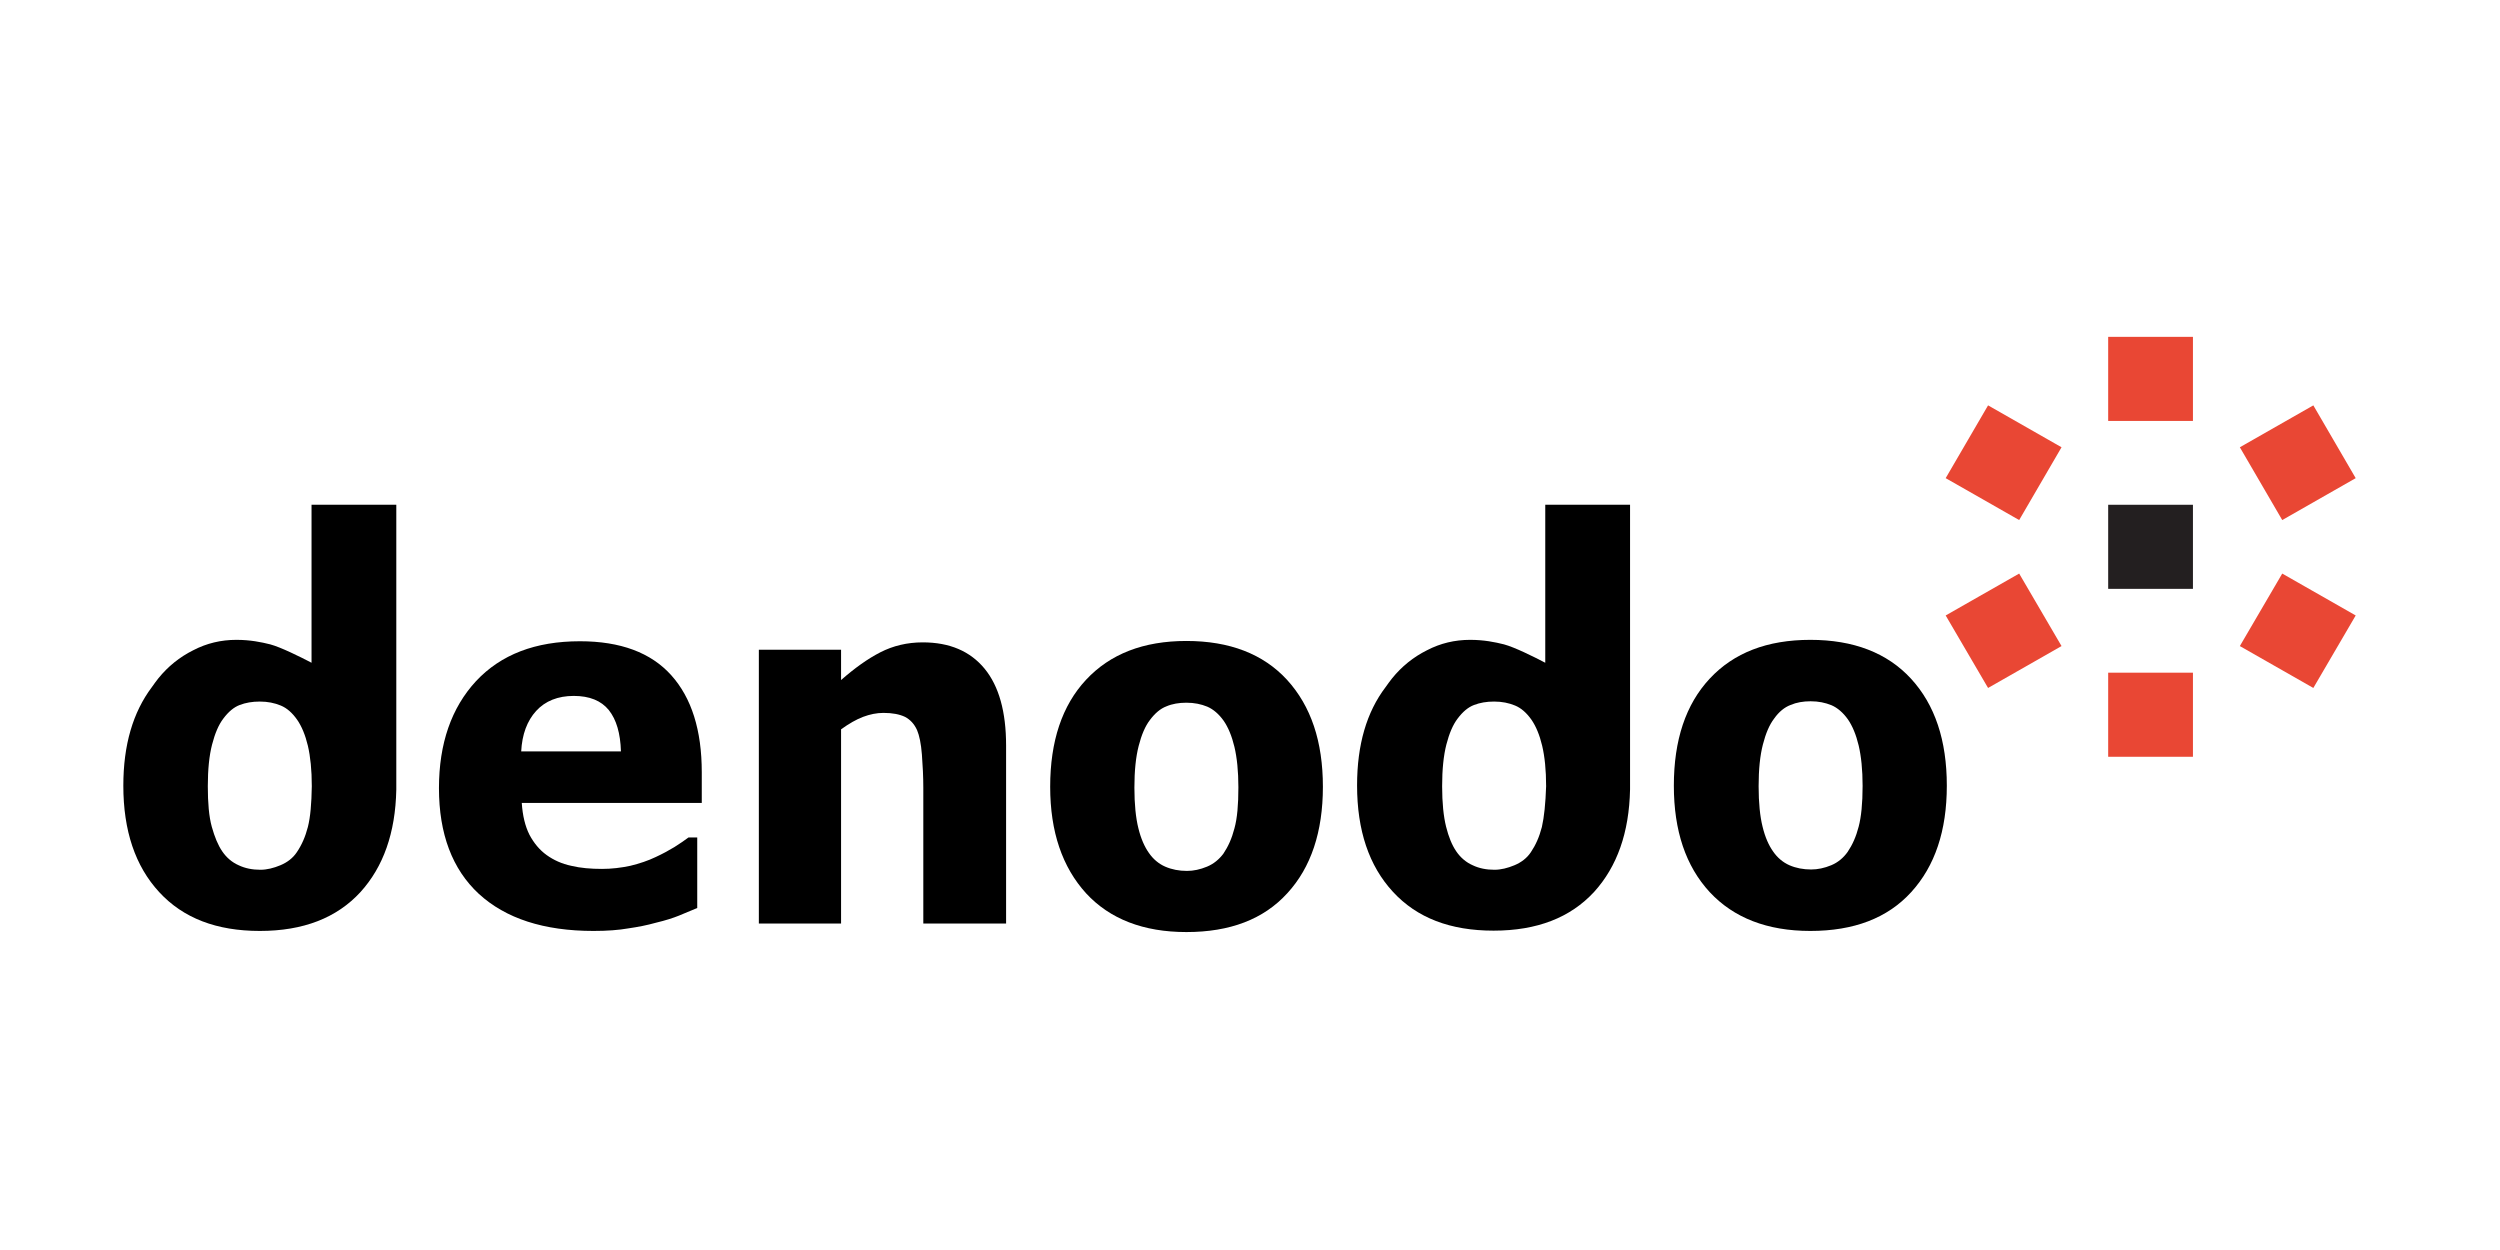
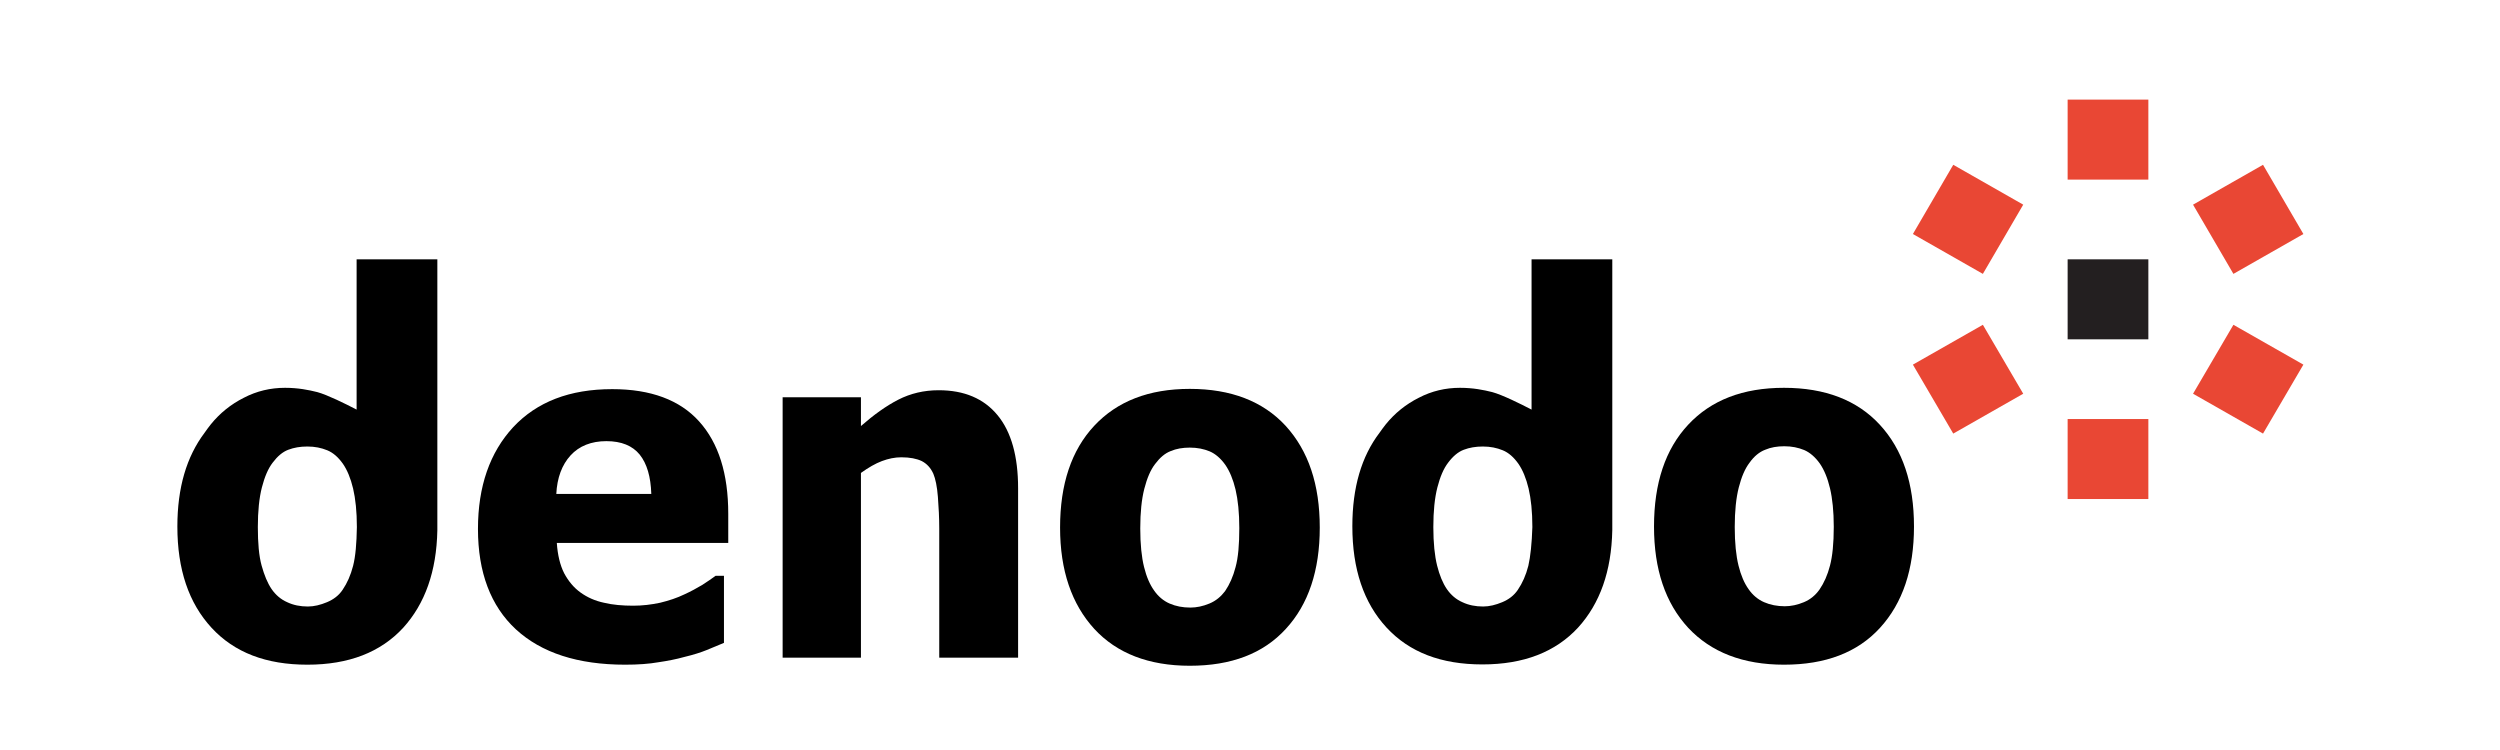
- <svg xmlns="http://www.w3.org/2000/svg" width="500" zoomAndPan="magnify" viewBox="0 0 375 187.5" height="250" preserveAspectRatio="xMidYMid meet" version="1.0">
-   <path fill="#000000" d="M 89.031 139.641 C 81.57 139.641 75.848 137.77 71.82 134.074 C 67.836 130.379 65.844 125.07 65.844 118.23 C 65.844 111.52 67.711 106.168 71.398 102.176 C 75.129 98.184 80.301 96.188 86.996 96.188 C 93.059 96.188 97.637 97.887 100.688 101.285 C 103.738 104.684 105.266 109.523 105.266 115.852 L 105.266 120.441 L 78.266 120.441 C 78.391 122.352 78.773 123.922 79.41 125.199 C 80.086 126.473 80.934 127.492 81.996 128.258 C 83.055 129.02 84.285 129.574 85.684 129.871 C 87.082 130.211 88.648 130.336 90.301 130.336 C 91.742 130.336 93.141 130.168 94.543 129.871 C 95.941 129.531 97.211 129.105 98.355 128.555 C 99.375 128.086 100.305 127.578 101.152 127.066 C 102 126.516 102.723 126.047 103.273 125.621 L 104.586 125.621 L 104.586 136.199 C 103.57 136.625 102.637 137.008 101.832 137.348 C 100.984 137.688 99.84 138.066 98.398 138.406 C 97.043 138.789 95.688 139.047 94.246 139.258 C 92.805 139.512 91.066 139.641 89.031 139.641 Z M 93.141 112.711 C 93.059 109.992 92.465 107.953 91.32 106.508 C 90.176 105.105 88.438 104.387 86.062 104.387 C 83.691 104.387 81.781 105.148 80.426 106.637 C 79.07 108.121 78.309 110.16 78.18 112.711 Z M 93.141 112.711 " fill-opacity="1" fill-rule="nonzero" />
-   <path fill="#000000" d="M 150.914 138.535 L 138.496 138.535 L 138.496 118.148 C 138.496 116.492 138.41 114.832 138.285 113.176 C 138.156 111.52 137.902 110.332 137.562 109.523 C 137.141 108.59 136.547 107.953 135.742 107.527 C 134.938 107.145 133.875 106.934 132.52 106.934 C 131.504 106.934 130.484 107.145 129.469 107.527 C 128.449 107.91 127.348 108.547 126.16 109.398 L 126.16 138.535 L 113.828 138.535 L 113.828 97.461 L 126.16 97.461 L 126.16 102.008 C 128.195 100.223 130.145 98.82 132.055 97.844 C 133.961 96.867 136.082 96.355 138.41 96.355 C 142.438 96.355 145.531 97.676 147.695 100.309 C 149.855 102.941 150.914 106.805 150.914 111.816 Z M 150.914 138.535 " fill-opacity="1" fill-rule="nonzero" />
-   <path fill="#000000" d="M 198.434 118.02 C 198.434 124.773 196.652 130.125 193.09 133.992 C 189.531 137.898 184.488 139.809 177.957 139.809 C 171.516 139.809 166.473 137.855 162.91 133.992 C 159.352 130.082 157.527 124.773 157.527 118.02 C 157.527 111.18 159.309 105.828 162.91 101.965 C 166.516 98.098 171.516 96.145 177.957 96.145 C 184.445 96.145 189.488 98.098 193.047 101.965 C 196.652 105.914 198.434 111.223 198.434 118.02 Z M 185.758 118.105 C 185.758 115.684 185.547 113.645 185.164 112.031 C 184.781 110.418 184.23 109.102 183.555 108.121 C 182.832 107.102 181.984 106.383 181.094 106 C 180.164 105.617 179.145 105.406 177.957 105.406 C 176.855 105.406 175.84 105.574 174.949 105.957 C 174.059 106.297 173.254 106.977 172.492 107.996 C 171.77 108.93 171.219 110.246 170.797 111.902 C 170.371 113.559 170.16 115.641 170.16 118.148 C 170.16 120.652 170.371 122.691 170.754 124.223 C 171.133 125.793 171.688 127.023 172.32 127.918 C 172.957 128.852 173.805 129.574 174.781 129.996 C 175.754 130.422 176.855 130.637 178.043 130.637 C 179.02 130.637 180.035 130.422 181.055 129.996 C 182.07 129.574 182.875 128.895 183.512 128.043 C 184.23 126.98 184.781 125.75 185.164 124.262 C 185.59 122.734 185.758 120.695 185.758 118.105 Z M 185.758 118.105 " fill-opacity="1" fill-rule="nonzero" />
-   <path fill="#000000" d="M 231.789 75.715 L 231.789 99.414 C 230.012 98.48 227.172 97.078 225.602 96.656 C 224.246 96.316 222.594 95.977 220.516 95.977 C 218.227 95.977 216.066 96.484 214.031 97.547 C 211.996 98.566 210.258 99.969 208.816 101.75 C 208.477 102.176 208.137 102.645 207.84 103.066 C 205 106.805 203.562 111.691 203.562 117.809 C 203.562 124.562 205.34 129.871 208.945 133.777 C 212.547 137.688 217.547 139.598 224.035 139.598 C 230.562 139.598 235.562 137.645 239.125 133.777 C 242.555 129.996 244.379 124.902 244.508 118.402 L 244.508 75.715 Z M 231.281 124.051 C 230.898 125.539 230.348 126.77 229.629 127.832 C 229.035 128.723 228.188 129.359 227.172 129.785 C 226.152 130.211 225.137 130.465 224.16 130.465 C 222.973 130.465 221.871 130.254 220.898 129.785 C 219.922 129.359 219.074 128.637 218.438 127.703 C 217.801 126.77 217.293 125.539 216.914 124.008 C 216.531 122.48 216.32 120.441 216.32 117.934 C 216.32 115.43 216.531 113.348 216.953 111.691 C 217.379 110.035 217.93 108.719 218.648 107.781 C 219.414 106.762 220.219 106.082 221.109 105.746 C 222 105.406 222.973 105.234 224.117 105.234 C 225.305 105.234 226.324 105.445 227.254 105.828 C 228.188 106.211 228.992 106.934 229.715 107.953 C 230.391 108.93 230.941 110.246 231.324 111.859 C 231.707 113.477 231.918 115.512 231.918 117.934 C 231.832 120.527 231.621 122.566 231.281 124.051 Z M 231.281 124.051 " fill-opacity="1" fill-rule="nonzero" />
-   <path fill="#000000" d="M 46.73 75.715 L 46.73 99.414 C 44.949 98.48 42.109 97.078 40.539 96.656 C 39.184 96.316 37.531 95.977 35.453 95.977 C 33.164 95.977 31.004 96.484 28.969 97.547 C 26.934 98.566 25.195 99.969 23.754 101.75 C 23.414 102.176 23.078 102.645 22.781 103.066 C 19.941 106.848 18.5 111.734 18.5 117.852 C 18.5 124.602 20.281 129.914 23.883 133.82 C 27.484 137.727 32.488 139.641 38.973 139.641 C 45.5 139.641 50.5 137.688 54.062 133.82 C 57.496 130.039 59.316 124.941 59.445 118.445 L 59.445 75.715 Z M 46.18 124.051 C 45.797 125.539 45.246 126.77 44.523 127.832 C 43.93 128.723 43.082 129.359 42.066 129.785 C 41.051 130.211 40.031 130.465 39.059 130.465 C 37.871 130.465 36.77 130.254 35.793 129.785 C 34.816 129.359 33.969 128.637 33.336 127.703 C 32.699 126.77 32.191 125.539 31.766 124.008 C 31.344 122.48 31.172 120.441 31.172 117.934 C 31.172 115.43 31.383 113.348 31.809 111.691 C 32.234 110.035 32.785 108.719 33.504 107.781 C 34.266 106.762 35.074 106.082 35.961 105.746 C 36.852 105.406 37.828 105.234 38.973 105.234 C 40.16 105.234 41.176 105.445 42.109 105.828 C 43.043 106.211 43.848 106.934 44.566 107.953 C 45.246 108.93 45.797 110.246 46.18 111.859 C 46.559 113.477 46.77 115.512 46.77 117.934 C 46.73 120.527 46.559 122.566 46.18 124.051 Z M 46.18 124.051 " fill-opacity="1" fill-rule="nonzero" />
-   <path fill="#000000" d="M 292.023 117.852 C 292.023 124.602 290.242 129.914 286.68 133.82 C 283.121 137.727 278.078 139.641 271.551 139.641 C 265.105 139.641 260.062 137.688 256.461 133.82 C 252.855 129.914 251.078 124.602 251.078 117.852 C 251.078 111.012 252.855 105.66 256.461 101.793 C 260.062 97.93 265.062 95.977 271.551 95.977 C 278.035 95.977 283.078 97.93 286.641 101.793 C 290.242 105.703 292.023 111.055 292.023 117.852 Z M 279.391 117.891 C 279.391 115.473 279.18 113.434 278.797 111.816 C 278.414 110.203 277.863 108.887 277.188 107.91 C 276.465 106.891 275.617 106.168 274.727 105.785 C 273.797 105.406 272.777 105.191 271.59 105.191 C 270.488 105.191 269.473 105.363 268.582 105.746 C 267.691 106.082 266.844 106.762 266.125 107.781 C 265.402 108.719 264.852 110.035 264.43 111.691 C 264.004 113.348 263.793 115.43 263.793 117.934 C 263.793 120.441 264.004 122.48 264.387 124.008 C 264.766 125.582 265.32 126.812 265.953 127.703 C 266.59 128.637 267.438 129.359 268.414 129.785 C 269.387 130.211 270.488 130.422 271.676 130.422 C 272.652 130.422 273.668 130.211 274.688 129.785 C 275.703 129.359 276.508 128.68 277.145 127.789 C 277.863 126.727 278.414 125.496 278.797 124.008 C 279.18 122.566 279.391 120.527 279.391 117.891 Z M 279.391 117.891 " fill-opacity="1" fill-rule="nonzero" />
-   <path fill="#e94734" d="M 302.875 86.035 L 309.23 96.91 L 298.211 103.195 L 291.852 92.32 Z M 302.875 86.035 " fill-opacity="1" fill-rule="nonzero" />
-   <path fill="#e94734" d="M 316.227 100.902 L 328.941 100.902 L 328.941 113.516 L 316.227 113.516 Z M 316.227 100.902 " fill-opacity="1" fill-rule="nonzero" />
-   <path fill="#e94734" d="M 335.977 96.91 L 342.336 86.035 L 353.355 92.32 L 347 103.195 Z M 335.977 96.91 " fill-opacity="1" fill-rule="nonzero" />
-   <path fill="#e94734" d="M 342.336 78.008 L 335.977 67.09 L 347 60.805 L 353.355 71.723 Z M 342.336 78.008 " fill-opacity="1" fill-rule="nonzero" />
-   <path fill="#231f20" d="M 316.227 75.715 L 328.941 75.715 L 328.941 88.328 L 316.227 88.328 Z M 316.227 75.715 " fill-opacity="1" fill-rule="nonzero" />
-   <path fill="#e94734" d="M 316.227 50.527 L 328.941 50.527 L 328.941 63.141 L 316.227 63.141 Z M 316.227 50.527 " fill-opacity="1" fill-rule="nonzero" />
-   <path fill="#e94734" d="M 309.23 67.09 L 302.875 78.008 L 291.852 71.723 L 298.211 60.805 Z M 309.23 67.09 " fill-opacity="1" fill-rule="nonzero" />
+ <svg xmlns="http://www.w3.org/2000/svg" width="500" zoomAndPan="magnify" viewBox="0 0 375 112.5" height="150" preserveAspectRatio="xMidYMid meet" version="1.0">
+   <path fill="#000000" d="M 93.777 99.703 C 86.672 99.703 81.223 97.926 77.391 94.41 C 73.594 90.895 71.695 85.844 71.695 79.34 C 71.695 72.957 73.473 67.867 76.984 64.07 C 80.539 60.273 85.461 58.371 91.84 58.371 C 97.613 58.371 101.973 59.988 104.879 63.223 C 107.785 66.453 109.238 71.059 109.238 77.078 L 109.238 81.441 L 83.523 81.441 C 83.645 83.258 84.008 84.754 84.613 85.965 C 85.262 87.18 86.066 88.148 87.078 88.875 C 88.086 89.602 89.258 90.129 90.59 90.41 C 91.922 90.734 93.414 90.855 94.988 90.855 C 96.363 90.855 97.695 90.695 99.027 90.41 C 100.359 90.086 101.57 89.684 102.66 89.156 C 103.629 88.715 104.516 88.23 105.324 87.746 C 106.129 87.219 106.816 86.773 107.34 86.371 L 108.594 86.371 L 108.594 96.43 C 107.625 96.836 106.734 97.199 105.969 97.52 C 105.16 97.844 104.07 98.207 102.699 98.531 C 101.406 98.895 100.117 99.137 98.742 99.34 C 97.371 99.582 95.715 99.703 93.777 99.703 Z M 97.695 74.09 C 97.613 71.504 97.047 69.562 95.957 68.191 C 94.867 66.855 93.211 66.172 90.953 66.172 C 88.691 66.172 86.875 66.898 85.582 68.312 C 84.293 69.727 83.566 71.664 83.445 74.09 Z M 97.695 74.09 " fill-opacity="1" fill-rule="nonzero" />
+   <path fill="#000000" d="M 152.715 98.652 L 140.887 98.652 L 140.887 79.262 C 140.887 77.684 140.805 76.109 140.684 74.531 C 140.562 72.957 140.32 71.828 140 71.059 C 139.594 70.168 139.031 69.562 138.262 69.16 C 137.496 68.797 136.484 68.594 135.195 68.594 C 134.227 68.594 133.258 68.797 132.289 69.16 C 131.32 69.523 130.27 70.129 129.141 70.938 L 129.141 98.652 L 117.395 98.652 L 117.395 59.586 L 129.141 59.586 L 129.141 63.906 C 131.078 62.211 132.934 60.879 134.75 59.949 C 136.566 59.02 138.586 58.535 140.805 58.535 C 144.641 58.535 147.586 59.785 149.645 62.293 C 151.703 64.797 152.715 68.473 152.715 73.242 Z M 152.715 98.652 " fill-opacity="1" fill-rule="nonzero" />
+   <path fill="#000000" d="M 197.965 79.141 C 197.965 85.562 196.27 90.652 192.879 94.328 C 189.488 98.047 184.684 99.863 178.469 99.863 C 172.332 99.863 167.527 98.008 164.137 94.328 C 160.746 90.613 159.012 85.562 159.012 79.141 C 159.012 72.633 160.707 67.543 164.137 63.867 C 167.57 60.191 172.332 58.332 178.469 58.332 C 184.645 58.332 189.449 60.191 192.84 63.867 C 196.27 67.625 197.965 72.676 197.965 79.141 Z M 185.895 79.219 C 185.895 76.918 185.695 74.977 185.332 73.441 C 184.969 71.906 184.441 70.656 183.797 69.727 C 183.109 68.754 182.305 68.07 181.457 67.707 C 180.566 67.34 179.598 67.141 178.469 67.141 C 177.418 67.141 176.449 67.301 175.602 67.664 C 174.754 67.988 173.988 68.633 173.262 69.605 C 172.574 70.492 172.051 71.746 171.645 73.32 C 171.242 74.898 171.039 76.875 171.039 79.262 C 171.039 81.645 171.242 83.582 171.605 85.039 C 171.969 86.531 172.492 87.703 173.098 88.551 C 173.703 89.441 174.512 90.129 175.441 90.531 C 176.367 90.938 177.418 91.137 178.551 91.137 C 179.477 91.137 180.445 90.938 181.414 90.531 C 182.383 90.129 183.152 89.48 183.758 88.672 C 184.441 87.664 184.969 86.492 185.332 85.078 C 185.734 83.625 185.895 81.684 185.895 79.219 Z M 185.895 79.219 " fill-opacity="1" fill-rule="nonzero" />
+   <path fill="#000000" d="M 229.734 38.898 L 229.734 61.441 C 228.039 60.555 225.336 59.223 223.84 58.816 C 222.551 58.492 220.977 58.172 218.996 58.172 C 216.816 58.172 214.758 58.656 212.82 59.664 C 210.883 60.637 209.227 61.969 207.855 63.664 C 207.531 64.07 207.211 64.516 206.926 64.918 C 204.223 68.473 202.852 73.117 202.852 78.938 C 202.852 85.359 204.547 90.41 207.977 94.129 C 211.406 97.844 216.172 99.664 222.348 99.664 C 228.562 99.664 233.328 97.805 236.719 94.129 C 239.988 90.531 241.723 85.684 241.844 79.504 L 241.844 38.898 Z M 229.25 84.875 C 228.887 86.289 228.363 87.461 227.676 88.473 C 227.109 89.32 226.305 89.926 225.336 90.328 C 224.367 90.734 223.398 90.977 222.469 90.977 C 221.34 90.977 220.289 90.773 219.359 90.328 C 218.43 89.926 217.625 89.238 217.02 88.352 C 216.414 87.461 215.93 86.289 215.566 84.836 C 215.203 83.383 215 81.441 215 79.059 C 215 76.676 215.203 74.695 215.605 73.117 C 216.008 71.543 216.535 70.293 217.219 69.402 C 217.945 68.434 218.715 67.785 219.562 67.465 C 220.41 67.141 221.34 66.977 222.43 66.977 C 223.559 66.977 224.527 67.18 225.414 67.543 C 226.305 67.906 227.07 68.594 227.758 69.562 C 228.402 70.492 228.926 71.746 229.289 73.281 C 229.652 74.816 229.855 76.754 229.855 79.059 C 229.773 81.523 229.574 83.461 229.25 84.875 Z M 229.25 84.875 " fill-opacity="1" fill-rule="nonzero" />
+   <path fill="#000000" d="M 53.492 38.898 L 53.492 61.441 C 51.797 60.555 49.09 59.223 47.598 58.816 C 46.305 58.492 44.73 58.172 42.754 58.172 C 40.574 58.172 38.516 58.656 36.578 59.664 C 34.641 60.637 32.984 61.969 31.613 63.664 C 31.289 64.07 30.965 64.516 30.684 64.918 C 27.98 68.512 26.605 73.16 26.605 78.977 C 26.605 85.402 28.301 90.449 31.734 94.168 C 35.164 97.887 39.93 99.703 46.105 99.703 C 52.32 99.703 57.086 97.844 60.477 94.168 C 63.746 90.57 65.48 85.723 65.602 79.543 L 65.602 38.898 Z M 52.965 84.875 C 52.602 86.289 52.078 87.461 51.391 88.473 C 50.828 89.32 50.02 89.926 49.051 90.328 C 48.082 90.734 47.113 90.977 46.184 90.977 C 45.055 90.977 44.004 90.773 43.078 90.328 C 42.148 89.926 41.34 89.238 40.734 88.352 C 40.129 87.461 39.645 86.289 39.242 84.836 C 38.84 83.383 38.676 81.441 38.676 79.059 C 38.676 76.676 38.879 74.695 39.281 73.117 C 39.688 71.543 40.211 70.293 40.898 69.402 C 41.625 68.434 42.391 67.785 43.238 67.465 C 44.086 67.141 45.016 66.977 46.105 66.977 C 47.234 66.977 48.203 67.18 49.09 67.543 C 49.98 67.906 50.746 68.594 51.434 69.562 C 52.078 70.492 52.602 71.746 52.965 73.281 C 53.328 74.816 53.531 76.754 53.531 79.059 C 53.492 81.523 53.328 83.461 52.965 84.875 Z M 52.965 84.875 " fill-opacity="1" fill-rule="nonzero" />
+   <path fill="#000000" d="M 287.098 78.977 C 287.098 85.402 285.402 90.449 282.008 94.168 C 278.617 97.887 273.816 99.703 267.598 99.703 C 261.461 99.703 256.66 97.844 253.227 94.168 C 249.797 90.449 248.102 85.402 248.102 78.977 C 248.102 72.473 249.797 67.383 253.227 63.707 C 256.66 60.027 261.422 58.172 267.598 58.172 C 273.773 58.172 278.578 60.027 281.969 63.707 C 285.402 67.422 287.098 72.512 287.098 78.977 Z M 275.066 79.02 C 275.066 76.715 274.863 74.777 274.5 73.242 C 274.137 71.703 273.613 70.453 272.969 69.523 C 272.281 68.555 271.473 67.867 270.625 67.504 C 269.738 67.141 268.77 66.938 267.641 66.938 C 266.59 66.938 265.621 67.098 264.773 67.465 C 263.926 67.785 263.117 68.434 262.434 69.402 C 261.746 70.293 261.219 71.543 260.816 73.117 C 260.414 74.695 260.211 76.676 260.211 79.059 C 260.211 81.441 260.414 83.383 260.777 84.836 C 261.141 86.332 261.664 87.5 262.27 88.352 C 262.875 89.238 263.684 89.926 264.613 90.328 C 265.539 90.734 266.59 90.938 267.719 90.938 C 268.648 90.938 269.617 90.734 270.586 90.328 C 271.555 89.926 272.32 89.281 272.926 88.43 C 273.613 87.422 274.137 86.25 274.5 84.836 C 274.863 83.461 275.066 81.523 275.066 79.02 Z M 275.066 79.02 " fill-opacity="1" fill-rule="nonzero" />
+   <path fill="#e94734" d="M 297.43 48.719 L 303.484 59.059 L 292.988 65.039 L 286.934 54.695 Z M 297.43 48.719 " fill-opacity="1" fill-rule="nonzero" />
+   <path fill="#e94734" d="M 310.145 62.855 L 322.254 62.855 L 322.254 74.855 L 310.145 74.855 Z M 310.145 62.855 " fill-opacity="1" fill-rule="nonzero" />
+   <path fill="#e94734" d="M 328.957 59.059 L 335.012 48.719 L 345.508 54.695 L 339.453 65.039 Z M 328.957 59.059 " fill-opacity="1" fill-rule="nonzero" />
+   <path fill="#e94734" d="M 335.012 41.082 L 328.957 30.699 L 339.453 24.719 L 345.508 35.102 Z M 335.012 41.082 " fill-opacity="1" fill-rule="nonzero" />
+   <path fill="#231f20" d="M 310.145 38.898 L 322.254 38.898 L 322.254 50.898 L 310.145 50.898 Z M 310.145 38.898 " fill-opacity="1" fill-rule="nonzero" />
+   <path fill="#e94734" d="M 310.145 14.941 L 322.254 14.941 L 322.254 26.941 L 310.145 26.941 Z M 310.145 14.941 " fill-opacity="1" fill-rule="nonzero" />
+   <path fill="#e94734" d="M 303.484 30.699 L 297.43 41.082 L 286.934 35.102 L 292.988 24.719 Z M 303.484 30.699 " fill-opacity="1" fill-rule="nonzero" />
</svg>
